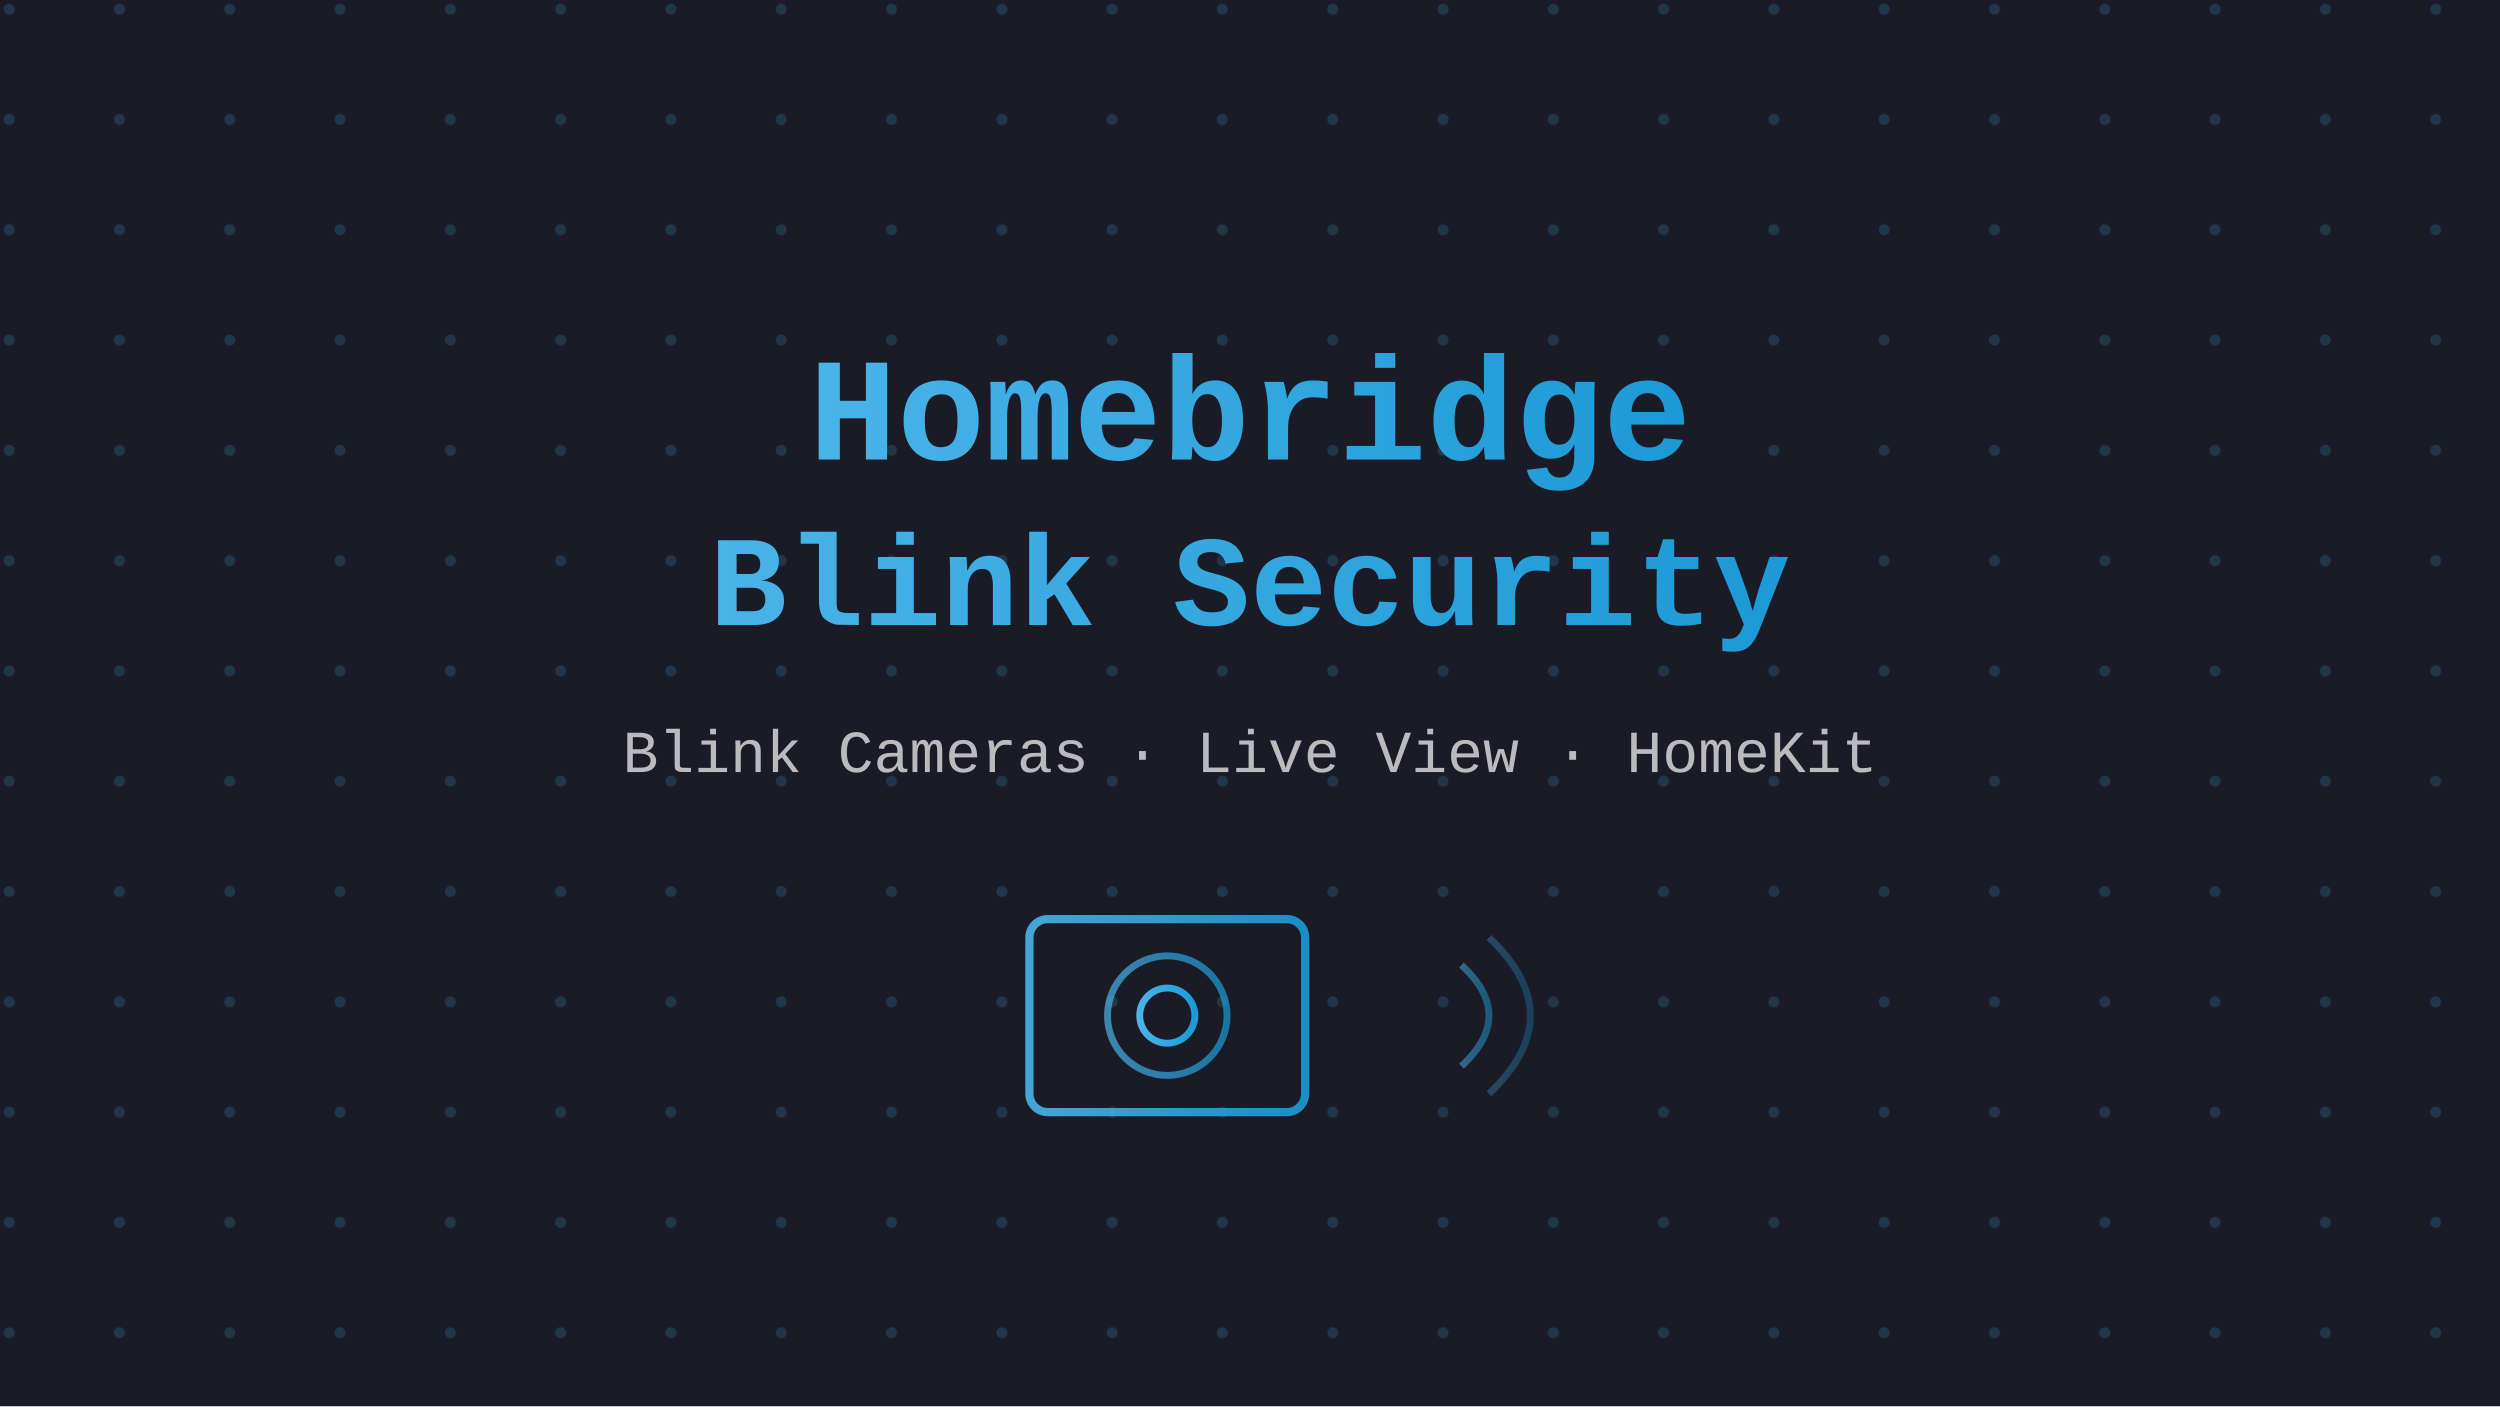
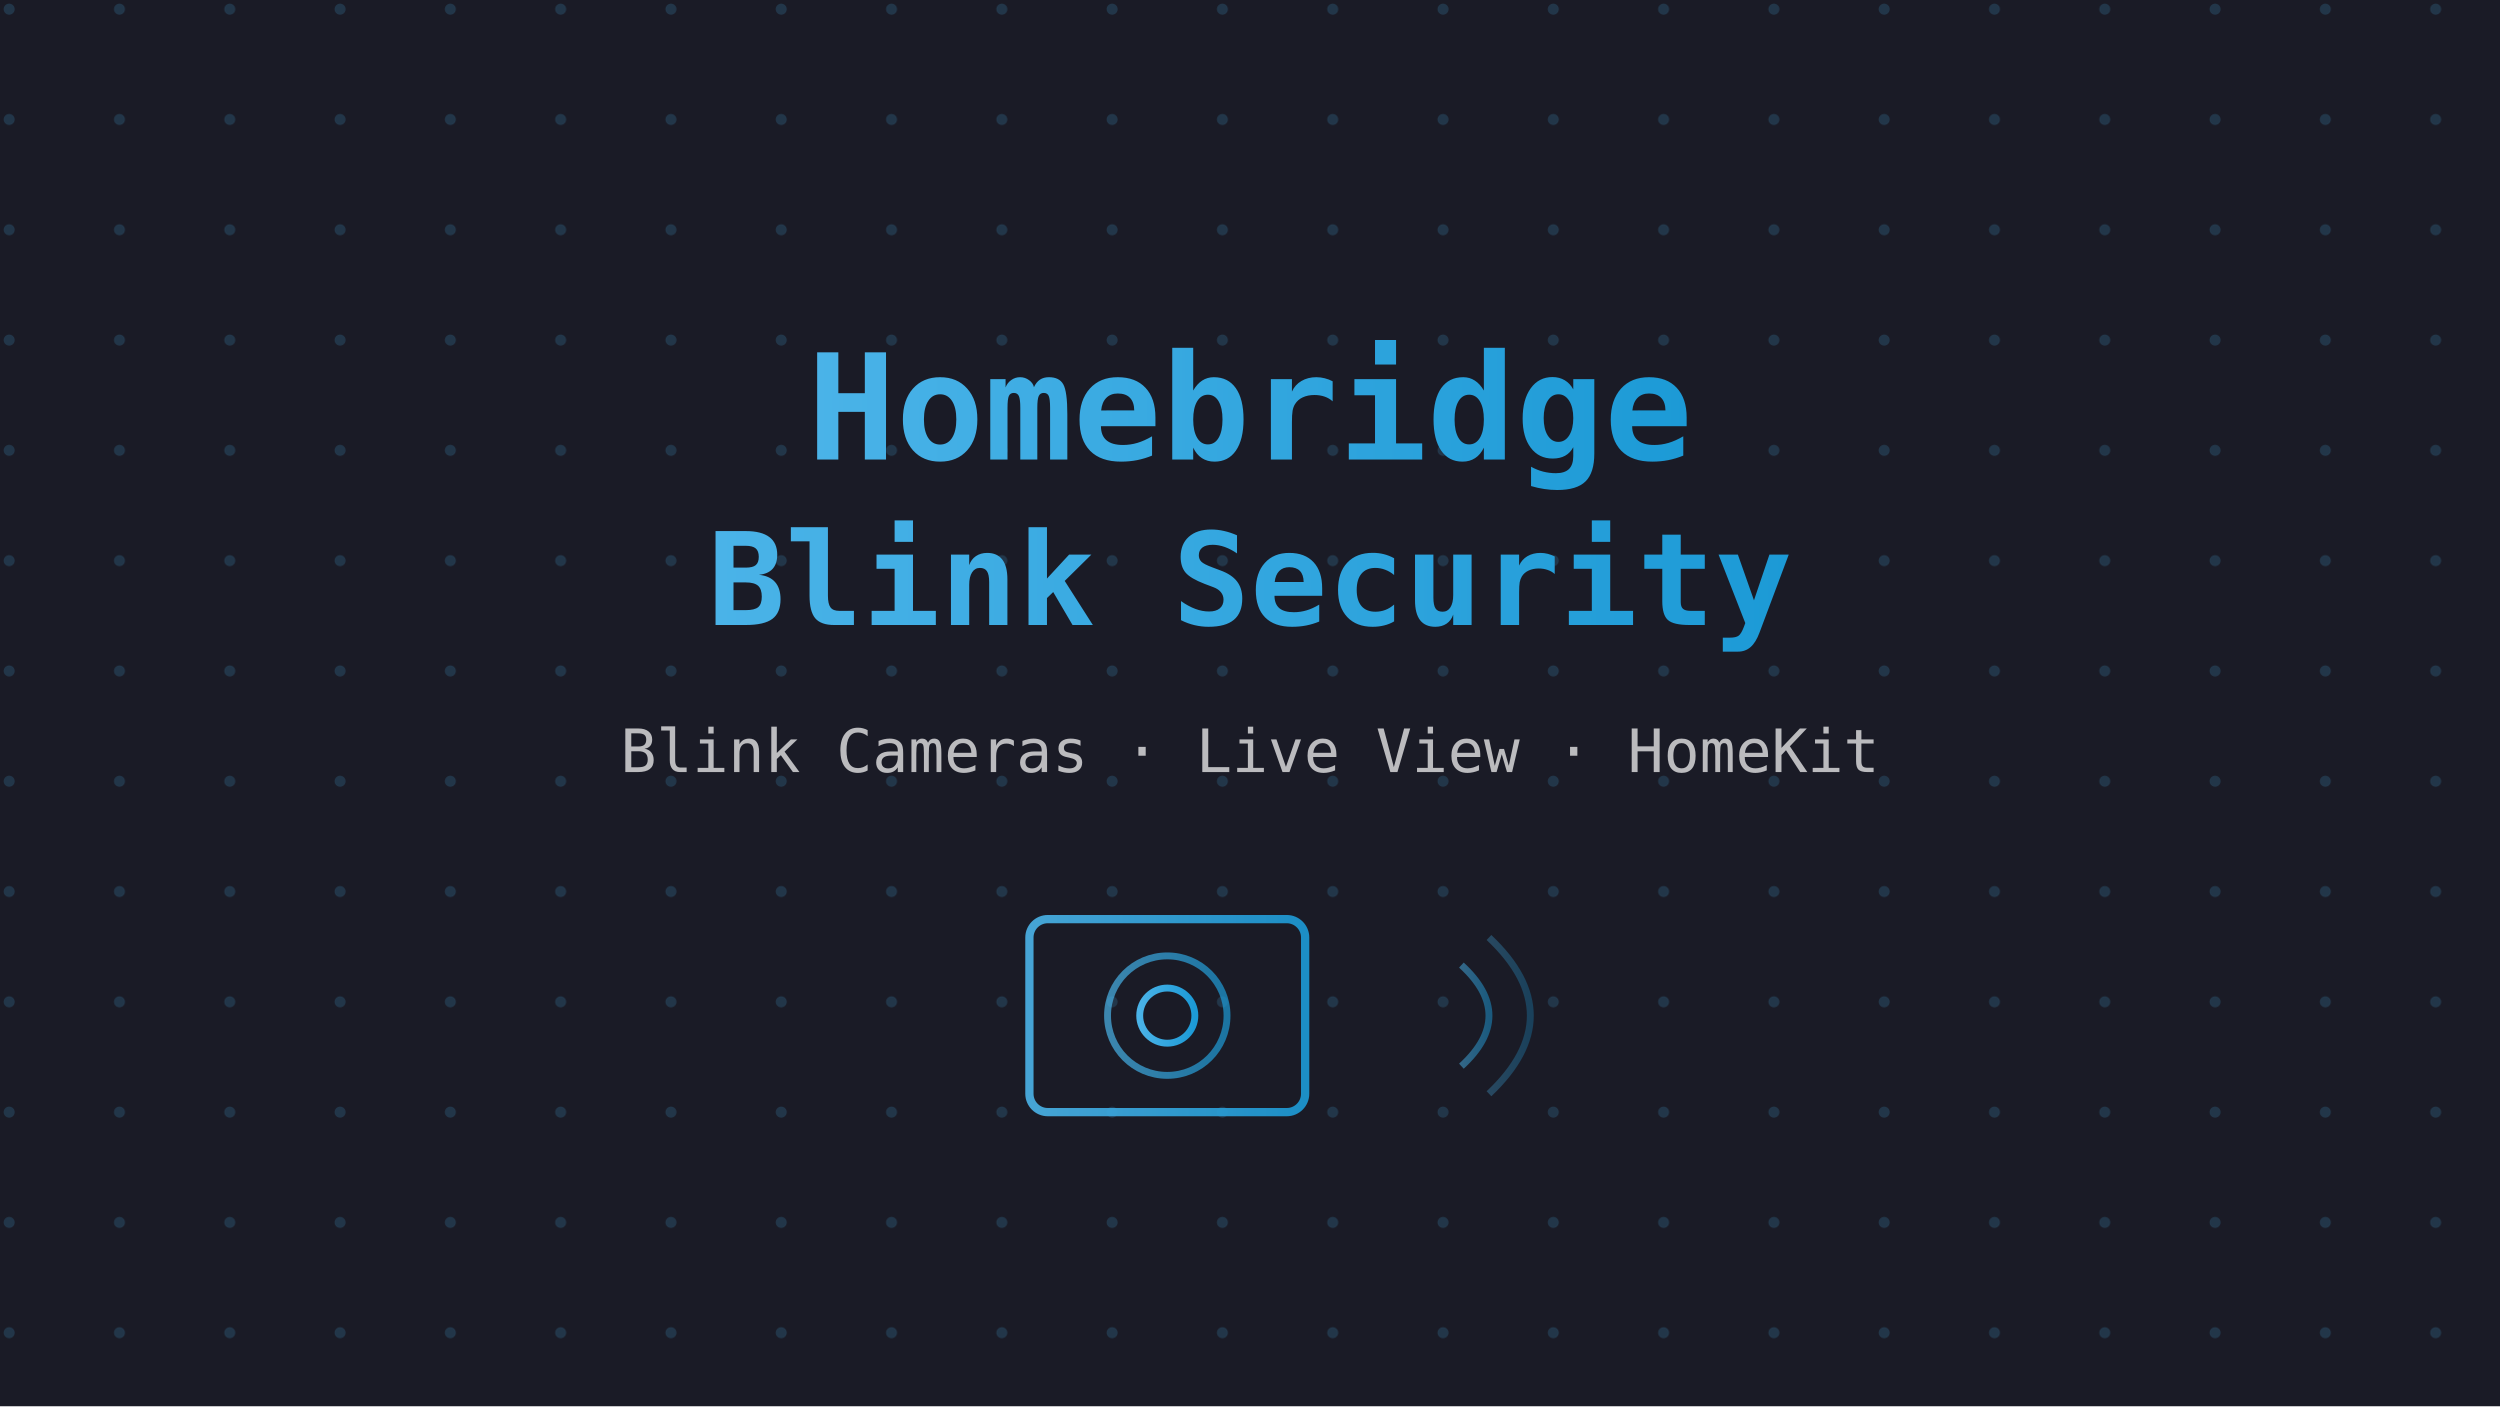
<svg xmlns="http://www.w3.org/2000/svg" width="544" height="306">
  <defs>
    <linearGradient id="grad5" x1="0%" y1="0%" x2="100%" y2="0%">
      <stop offset="0%" style="stop-color:#4ab3e8;stop-opacity:1" />
      <stop offset="100%" style="stop-color:#1c9ad6;stop-opacity:1" />
    </linearGradient>
    <pattern id="dots5" x="0" y="0" width="24" height="24" patternUnits="userSpaceOnUse">
      <circle cx="2" cy="2" r="1.2" fill="#4ab3e8" opacity="0.18" />
    </pattern>
  </defs>
  <rect width="544" height="306" fill="#1a1b26" />
  <rect width="544" height="306" fill="url(#dots5)" />
-   <text x="272" y="100" font-family="monospace, 'Courier New', Courier" font-size="32" font-weight="700" fill="url(#grad5)" text-anchor="middle">Homebridge</text>
-   <text x="272" y="136" font-family="monospace, 'Courier New', Courier" font-size="28" font-weight="700" fill="url(#grad5)" text-anchor="middle">Blink Security</text>
-   <text x="272" y="168" font-family="monospace, 'Courier New', Courier" font-size="13" fill="rgba(255,255,255,0.7)" text-anchor="middle">Blink Cameras · Live View · HomeKit</text>
+   <text x="272" y="100" font-family="'IBM Plex Mono', 'JetBrains Mono', 'SF Mono', Menlo, Consolas, monospace" font-size="32" font-weight="700" fill="url(#grad5)" text-anchor="middle">Homebridge</text>
+   <text x="272" y="136" font-family="'IBM Plex Mono', 'JetBrains Mono', 'SF Mono', Menlo, Consolas, monospace" font-size="28" font-weight="700" fill="url(#grad5)" text-anchor="middle">Blink Security</text>
+   <text x="272" y="168" font-family="'IBM Plex Mono', 'JetBrains Mono', 'SF Mono', Menlo, Consolas, monospace" font-size="13" fill="rgba(255,255,255,0.7)" text-anchor="middle">Blink Cameras · Live View · HomeKit</text>
  <rect x="224" y="200" width="60" height="42" rx="4" fill="none" stroke="url(#grad5)" stroke-width="1.8" opacity="0.9" />
  <circle cx="254" cy="221" r="13" fill="none" stroke="url(#grad5)" stroke-width="1.5" opacity="0.7" />
  <circle cx="254" cy="221" r="6" fill="none" stroke="url(#grad5)" stroke-width="1.5" opacity="1" />
  <line x1="284" y1="221" x2="310" y2="221" stroke="url(#grad5)" stroke-width="2" opacity="0.6" />
  <path d="M 318 210 Q 330 221 318 232" fill="none" stroke="url(#grad5)" stroke-width="1.5" opacity="0.5" />
  <path d="M 324 204 Q 342 221 324 238" fill="none" stroke="url(#grad5)" stroke-width="1.5" opacity="0.3" />
</svg>
